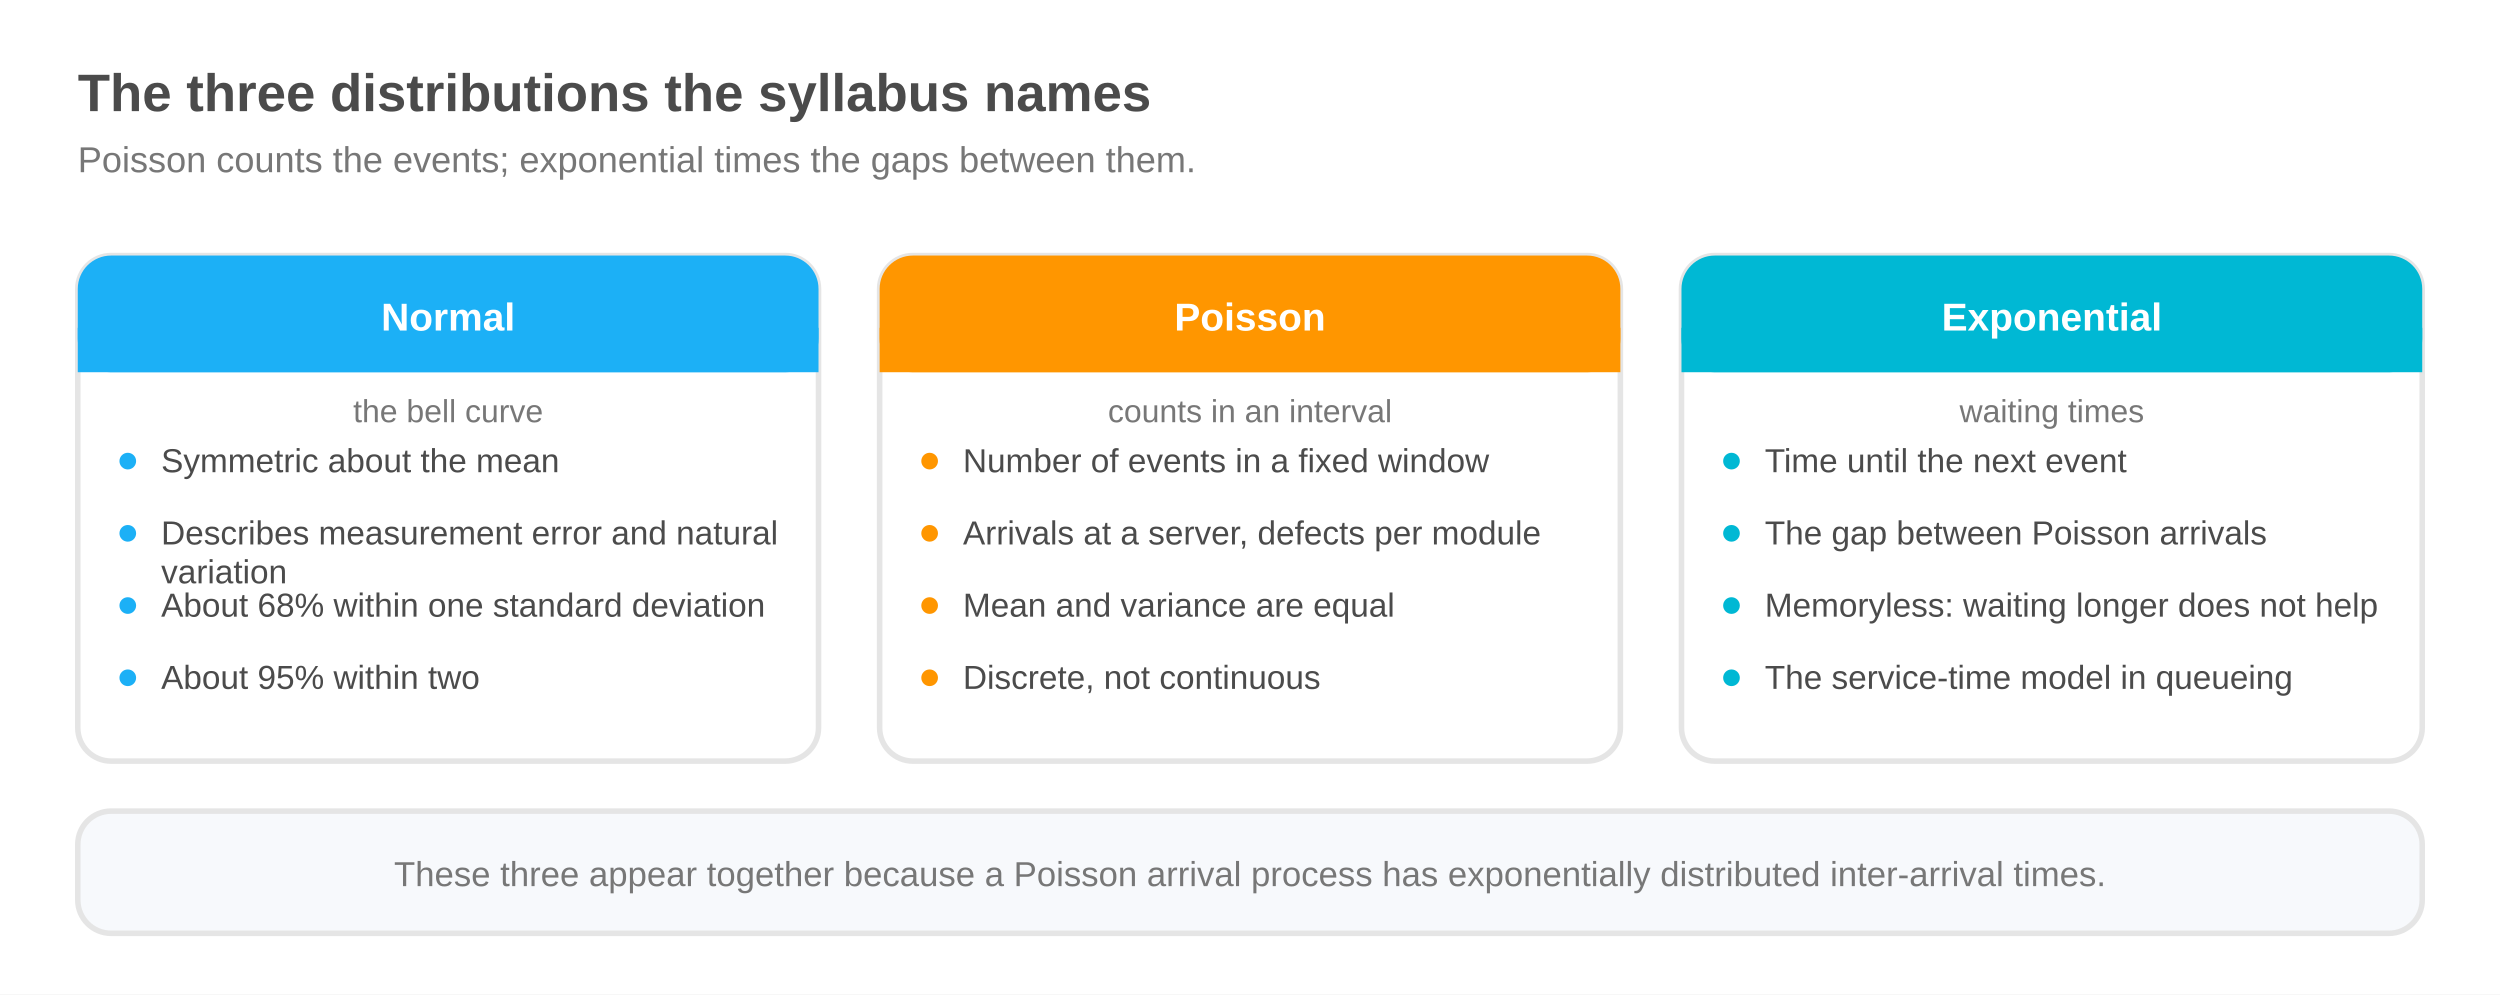
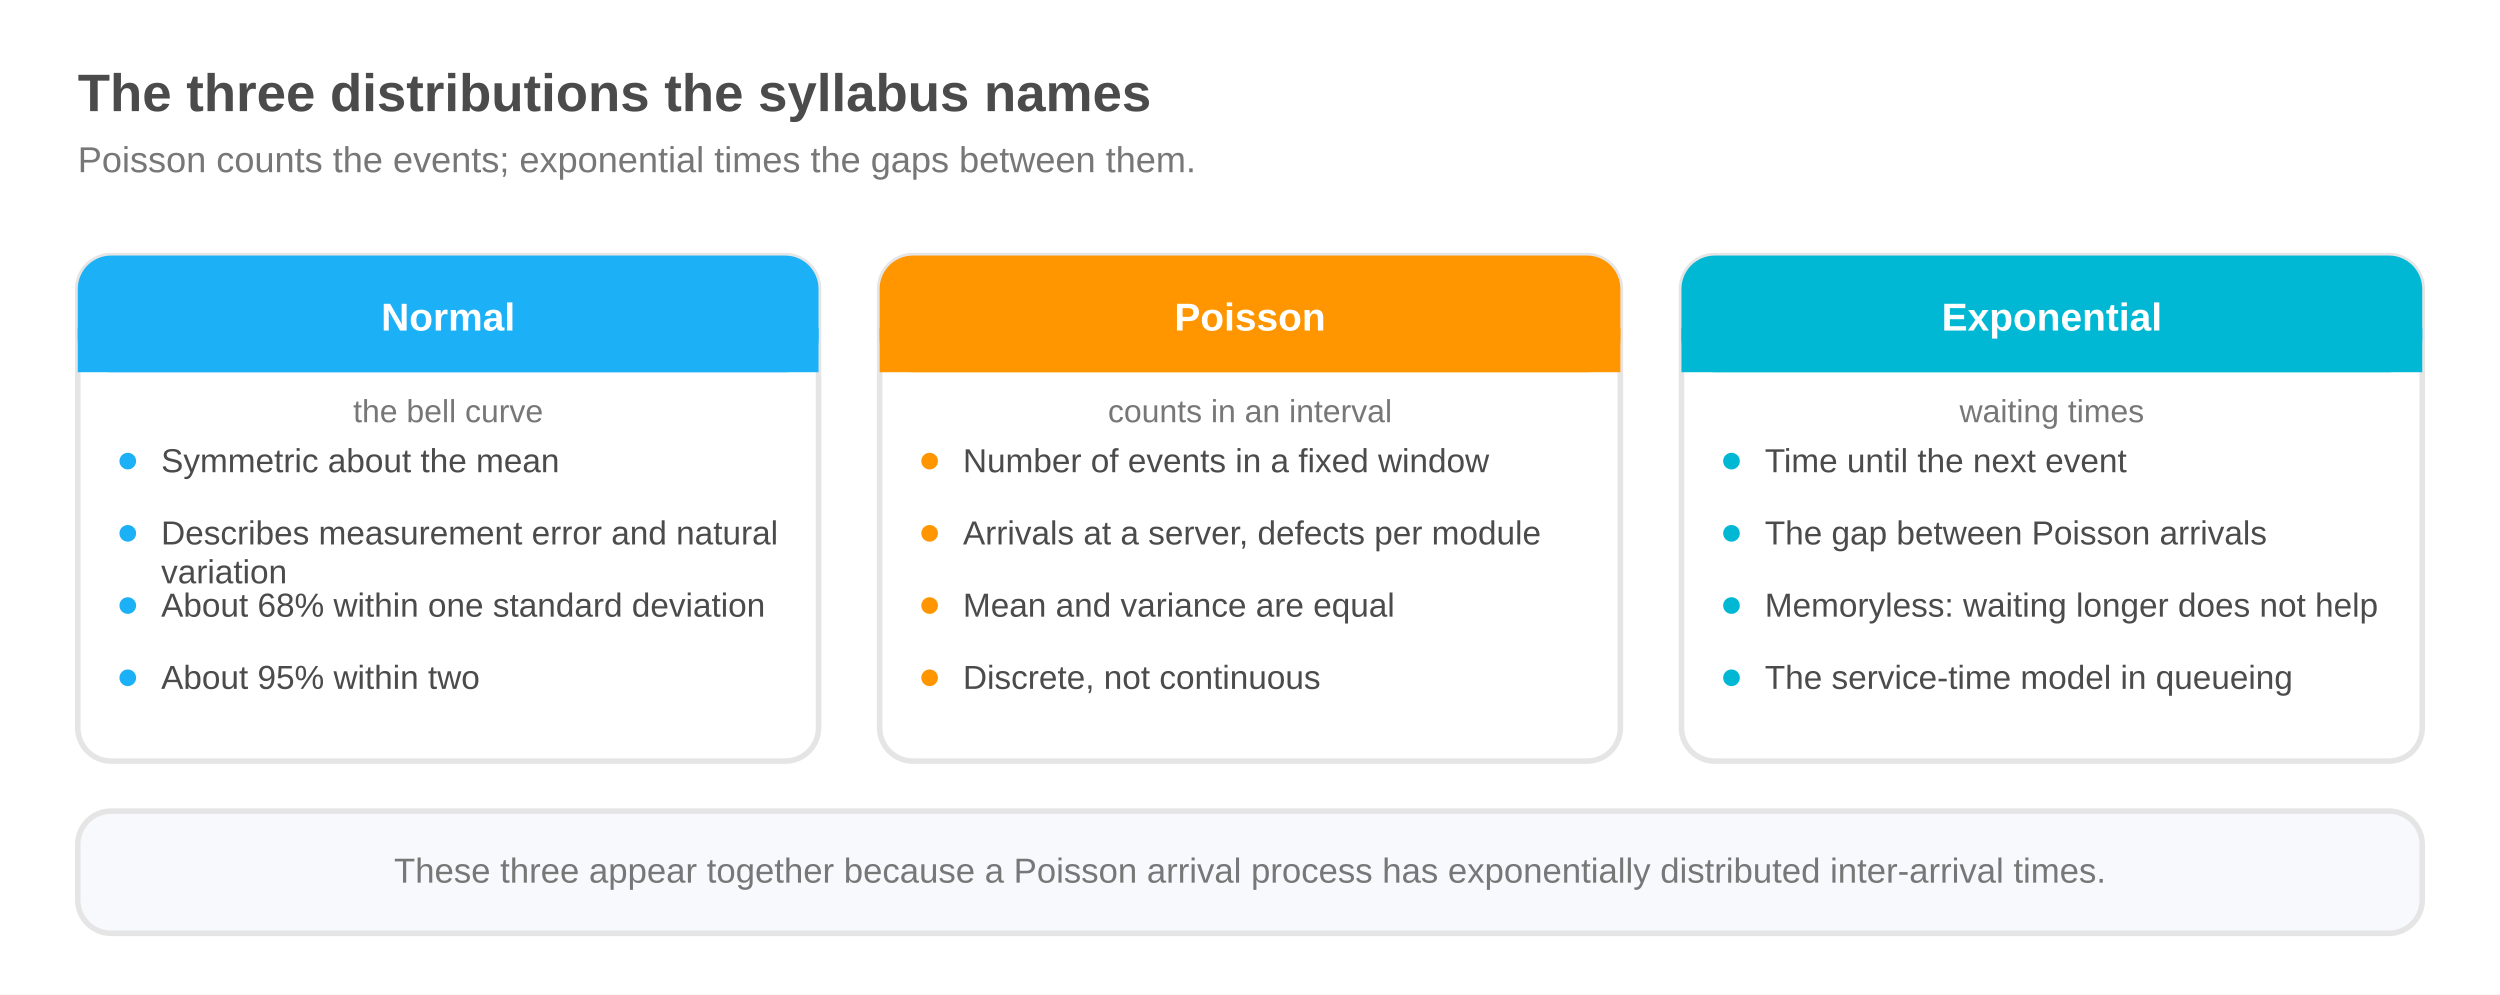
<svg xmlns="http://www.w3.org/2000/svg" viewBox="0 0 900 358" width="900" height="358" font-family="system-ui, -apple-system, 'Segoe UI', Nunito, 'Helvetica Neue', Arial, sans-serif" role="img" aria-label="The three distributions the syllabus names">
  <defs>
    <marker id="tip" viewBox="0 0 10 10" refX="9" refY="5" markerWidth="7" markerHeight="7" orient="auto-start-reverse">
      <path d="M0,0 L10,5 L0,10 z" fill="#afafaf" />
    </marker>
  </defs>
  <rect width="900" height="358" fill="#ffffff" />
  <text x="28" y="40" font-size="19" font-weight="800" fill="#4b4b4b" text-anchor="start">The three distributions the syllabus names</text>
  <text x="28" y="62" font-size="13" font-weight="400" fill="#777777" text-anchor="start">Poisson counts the events; exponential times the gaps between them.</text>
  <rect x="28.0" y="92" width="266.667" height="182" rx="12" fill="#ffffff" stroke="#e5e5e5" stroke-width="2" />
  <rect x="28.0" y="92" width="266.667" height="42" rx="12" fill="#1cb0f6" />
  <rect x="28.0" y="118" width="266.667" height="16" fill="#1cb0f6" />
  <text x="161.333" y="119" font-size="14" font-weight="800" fill="#ffffff" text-anchor="middle">Normal</text>
  <text x="161.333" y="152" font-size="11.5" font-weight="400" fill="#777777" text-anchor="middle">the bell curve</text>
  <circle cx="46.0" cy="166" r="3" fill="#1cb0f6" />
  <text x="58.0" y="170" font-size="12" font-weight="400" fill="#4b4b4b" text-anchor="start">Symmetric about the mean</text>
  <circle cx="46.0" cy="192" r="3" fill="#1cb0f6" />
  <text x="58.0" y="196" font-size="12" font-weight="400" fill="#4b4b4b" text-anchor="start">Describes measurement error and natural</text>
  <text x="58.0" y="210" font-size="12" font-weight="400" fill="#4b4b4b" text-anchor="start">variation</text>
  <circle cx="46.0" cy="218" r="3" fill="#1cb0f6" />
  <text x="58.0" y="222" font-size="12" font-weight="400" fill="#4b4b4b" text-anchor="start">About 68% within one standard deviation</text>
  <circle cx="46.0" cy="244" r="3" fill="#1cb0f6" />
  <text x="58.0" y="248" font-size="12" font-weight="400" fill="#4b4b4b" text-anchor="start">About 95% within two</text>
  <rect x="316.667" y="92" width="266.667" height="182" rx="12" fill="#ffffff" stroke="#e5e5e5" stroke-width="2" />
  <rect x="316.667" y="92" width="266.667" height="42" rx="12" fill="#ff9600" />
  <rect x="316.667" y="118" width="266.667" height="16" fill="#ff9600" />
  <text x="450.0" y="119" font-size="14" font-weight="800" fill="#ffffff" text-anchor="middle">Poisson</text>
  <text x="450.0" y="152" font-size="11.5" font-weight="400" fill="#777777" text-anchor="middle">counts in an interval</text>
  <circle cx="334.667" cy="166" r="3" fill="#ff9600" />
  <text x="346.667" y="170" font-size="12" font-weight="400" fill="#4b4b4b" text-anchor="start">Number of events in a fixed window</text>
  <circle cx="334.667" cy="192" r="3" fill="#ff9600" />
  <text x="346.667" y="196" font-size="12" font-weight="400" fill="#4b4b4b" text-anchor="start">Arrivals at a server, defects per module</text>
  <circle cx="334.667" cy="218" r="3" fill="#ff9600" />
  <text x="346.667" y="222" font-size="12" font-weight="400" fill="#4b4b4b" text-anchor="start">Mean and variance are equal</text>
  <circle cx="334.667" cy="244" r="3" fill="#ff9600" />
  <text x="346.667" y="248" font-size="12" font-weight="400" fill="#4b4b4b" text-anchor="start">Discrete, not continuous</text>
  <rect x="605.333" y="92" width="266.667" height="182" rx="12" fill="#ffffff" stroke="#e5e5e5" stroke-width="2" />
  <rect x="605.333" y="92" width="266.667" height="42" rx="12" fill="#00b8d4" />
  <rect x="605.333" y="118" width="266.667" height="16" fill="#00b8d4" />
  <text x="738.667" y="119" font-size="14" font-weight="800" fill="#ffffff" text-anchor="middle">Exponential</text>
  <text x="738.667" y="152" font-size="11.5" font-weight="400" fill="#777777" text-anchor="middle">waiting times</text>
  <circle cx="623.333" cy="166" r="3" fill="#00b8d4" />
  <text x="635.333" y="170" font-size="12" font-weight="400" fill="#4b4b4b" text-anchor="start">Time until the next event</text>
  <circle cx="623.333" cy="192" r="3" fill="#00b8d4" />
  <text x="635.333" y="196" font-size="12" font-weight="400" fill="#4b4b4b" text-anchor="start">The gap between Poisson arrivals</text>
  <circle cx="623.333" cy="218" r="3" fill="#00b8d4" />
  <text x="635.333" y="222" font-size="12" font-weight="400" fill="#4b4b4b" text-anchor="start">Memoryless: waiting longer does not help</text>
  <circle cx="623.333" cy="244" r="3" fill="#00b8d4" />
  <text x="635.333" y="248" font-size="12" font-weight="400" fill="#4b4b4b" text-anchor="start">The service-time model in queueing</text>
  <rect x="28" y="292" width="844" height="44" rx="12" fill="#f7f9fc" stroke="#e5e5e5" stroke-width="2" />
-   <text x="450.0" y="319" font-size="12.5" font-weight="400" fill="#777777" text-anchor="middle">These three appear together because a Poisson arrival process has exponentially distributed inter-arrival times.</text>
+   <text x="450.0" y="317.75" font-size="12.5" font-weight="400" fill="#777777" text-anchor="middle">These three appear together because a Poisson arrival process has exponentially distributed inter-arrival times.</text>
</svg>
